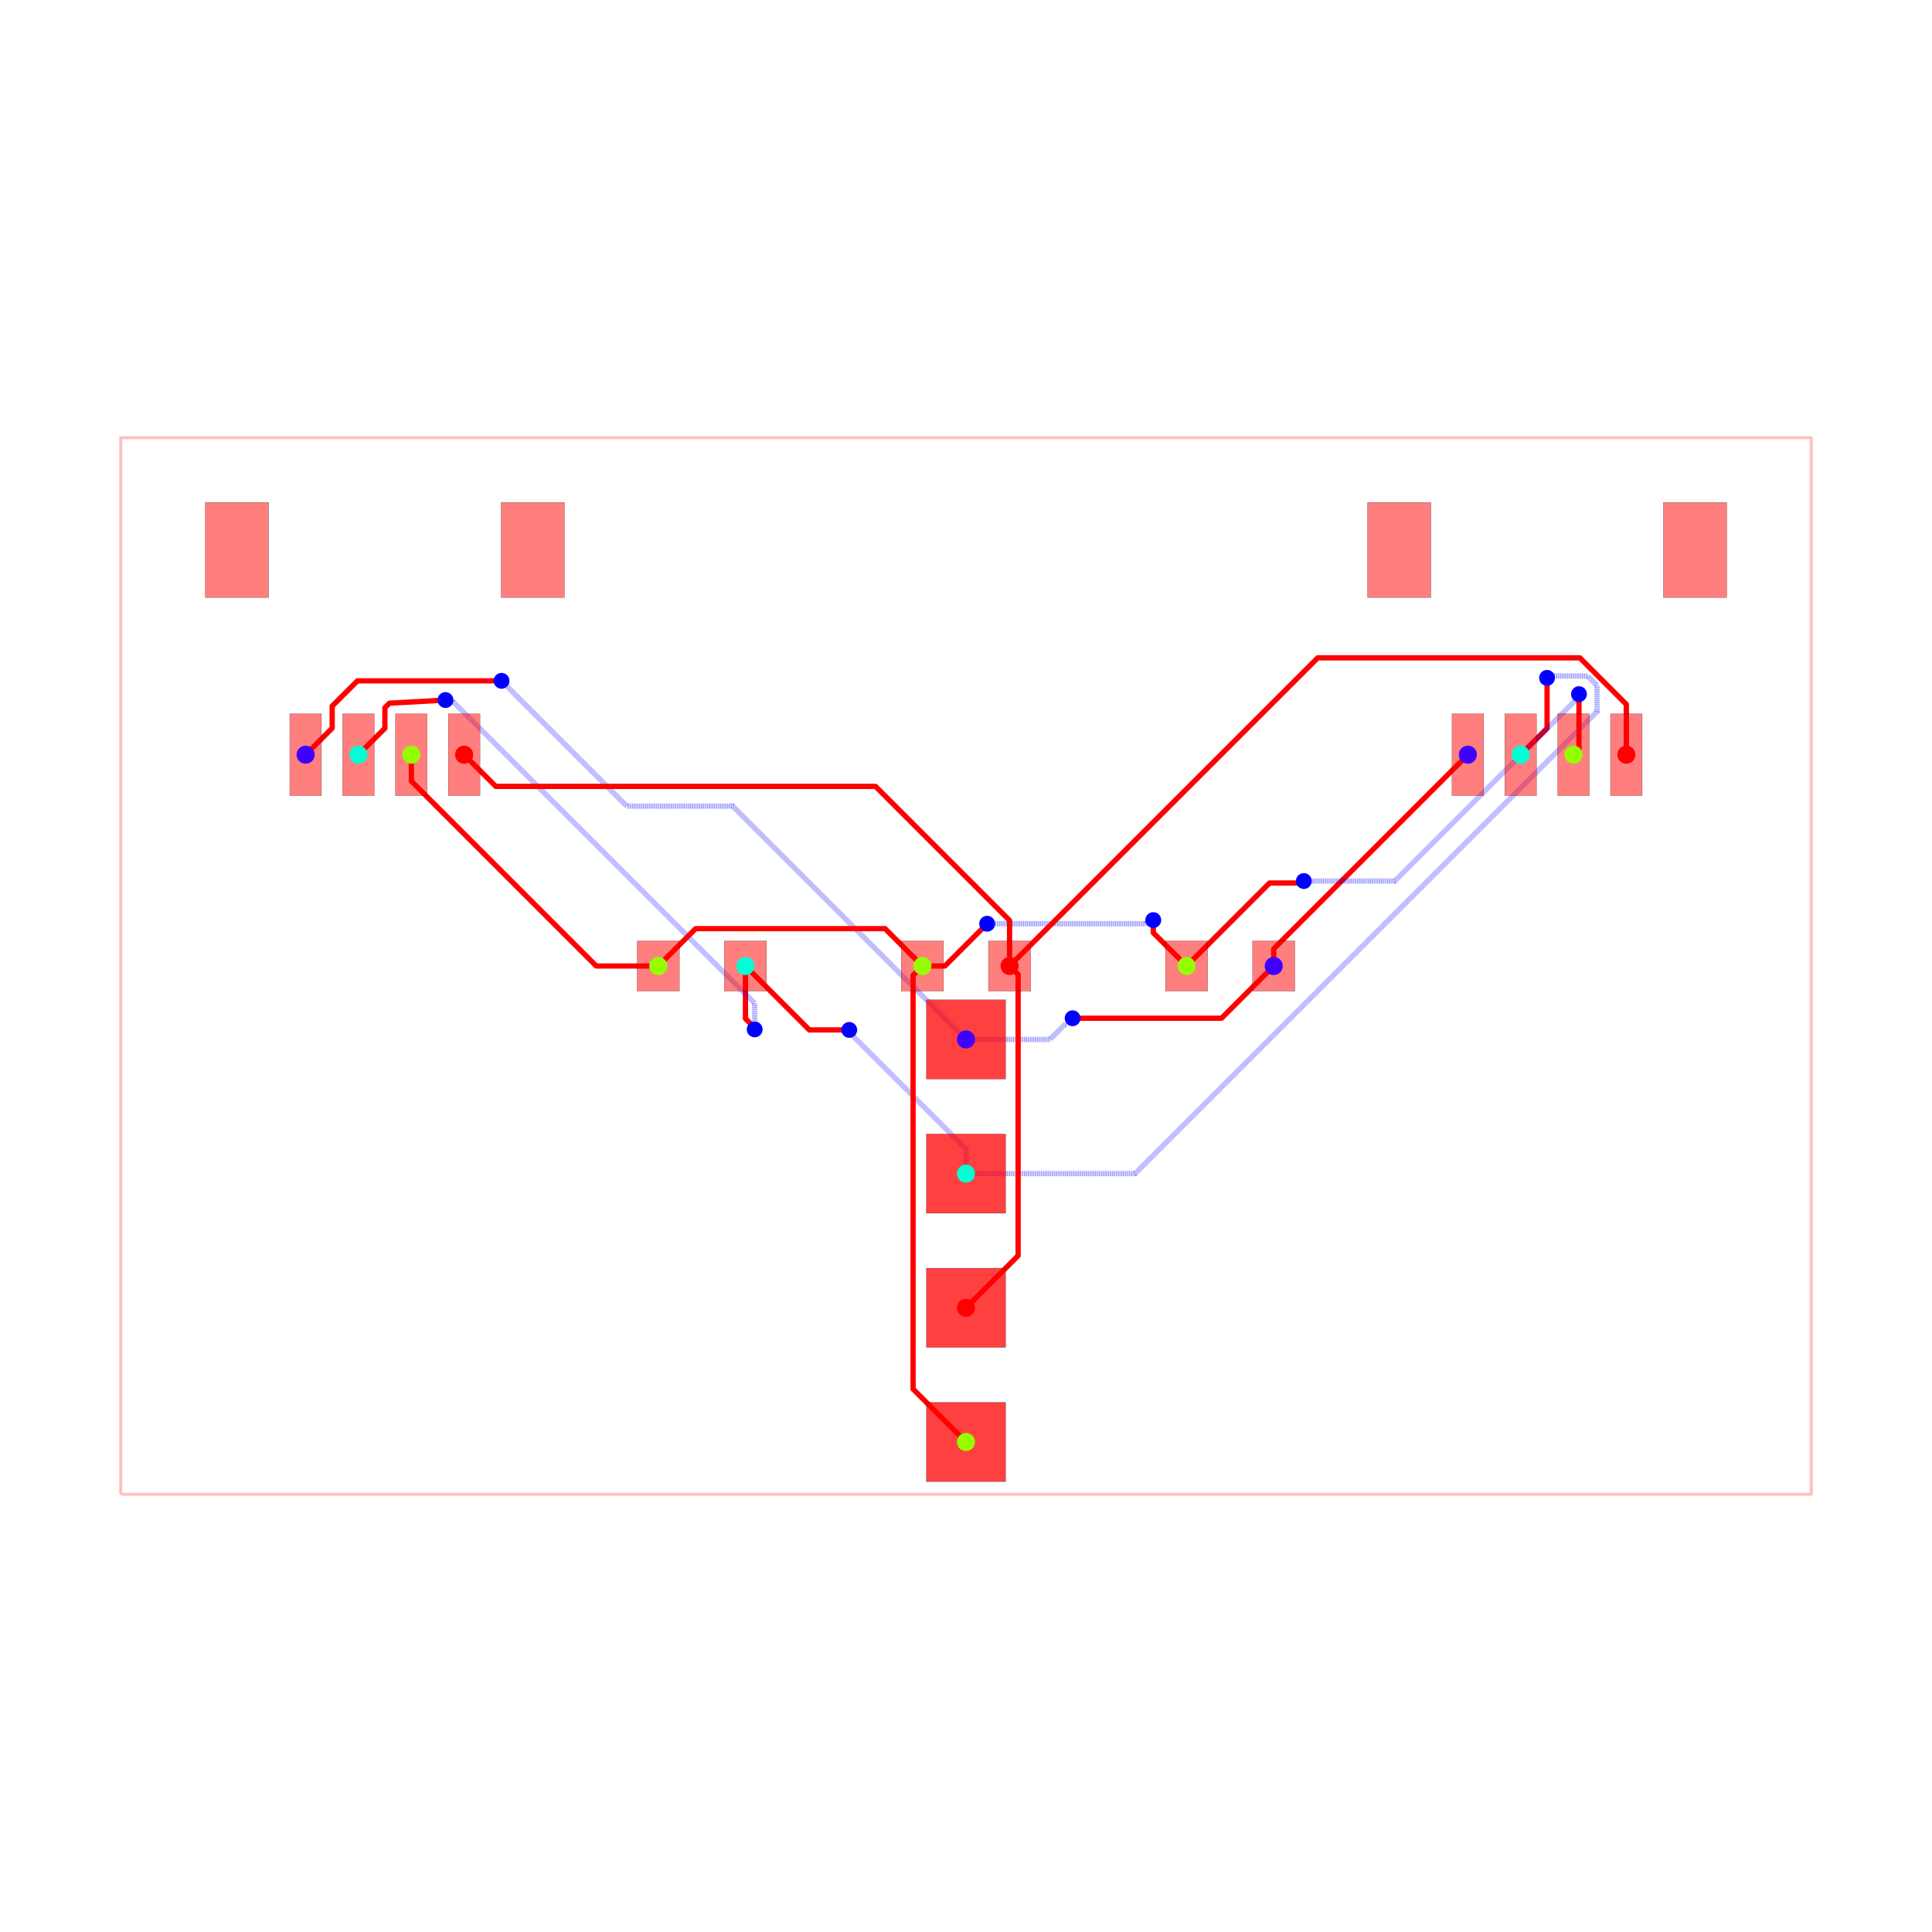
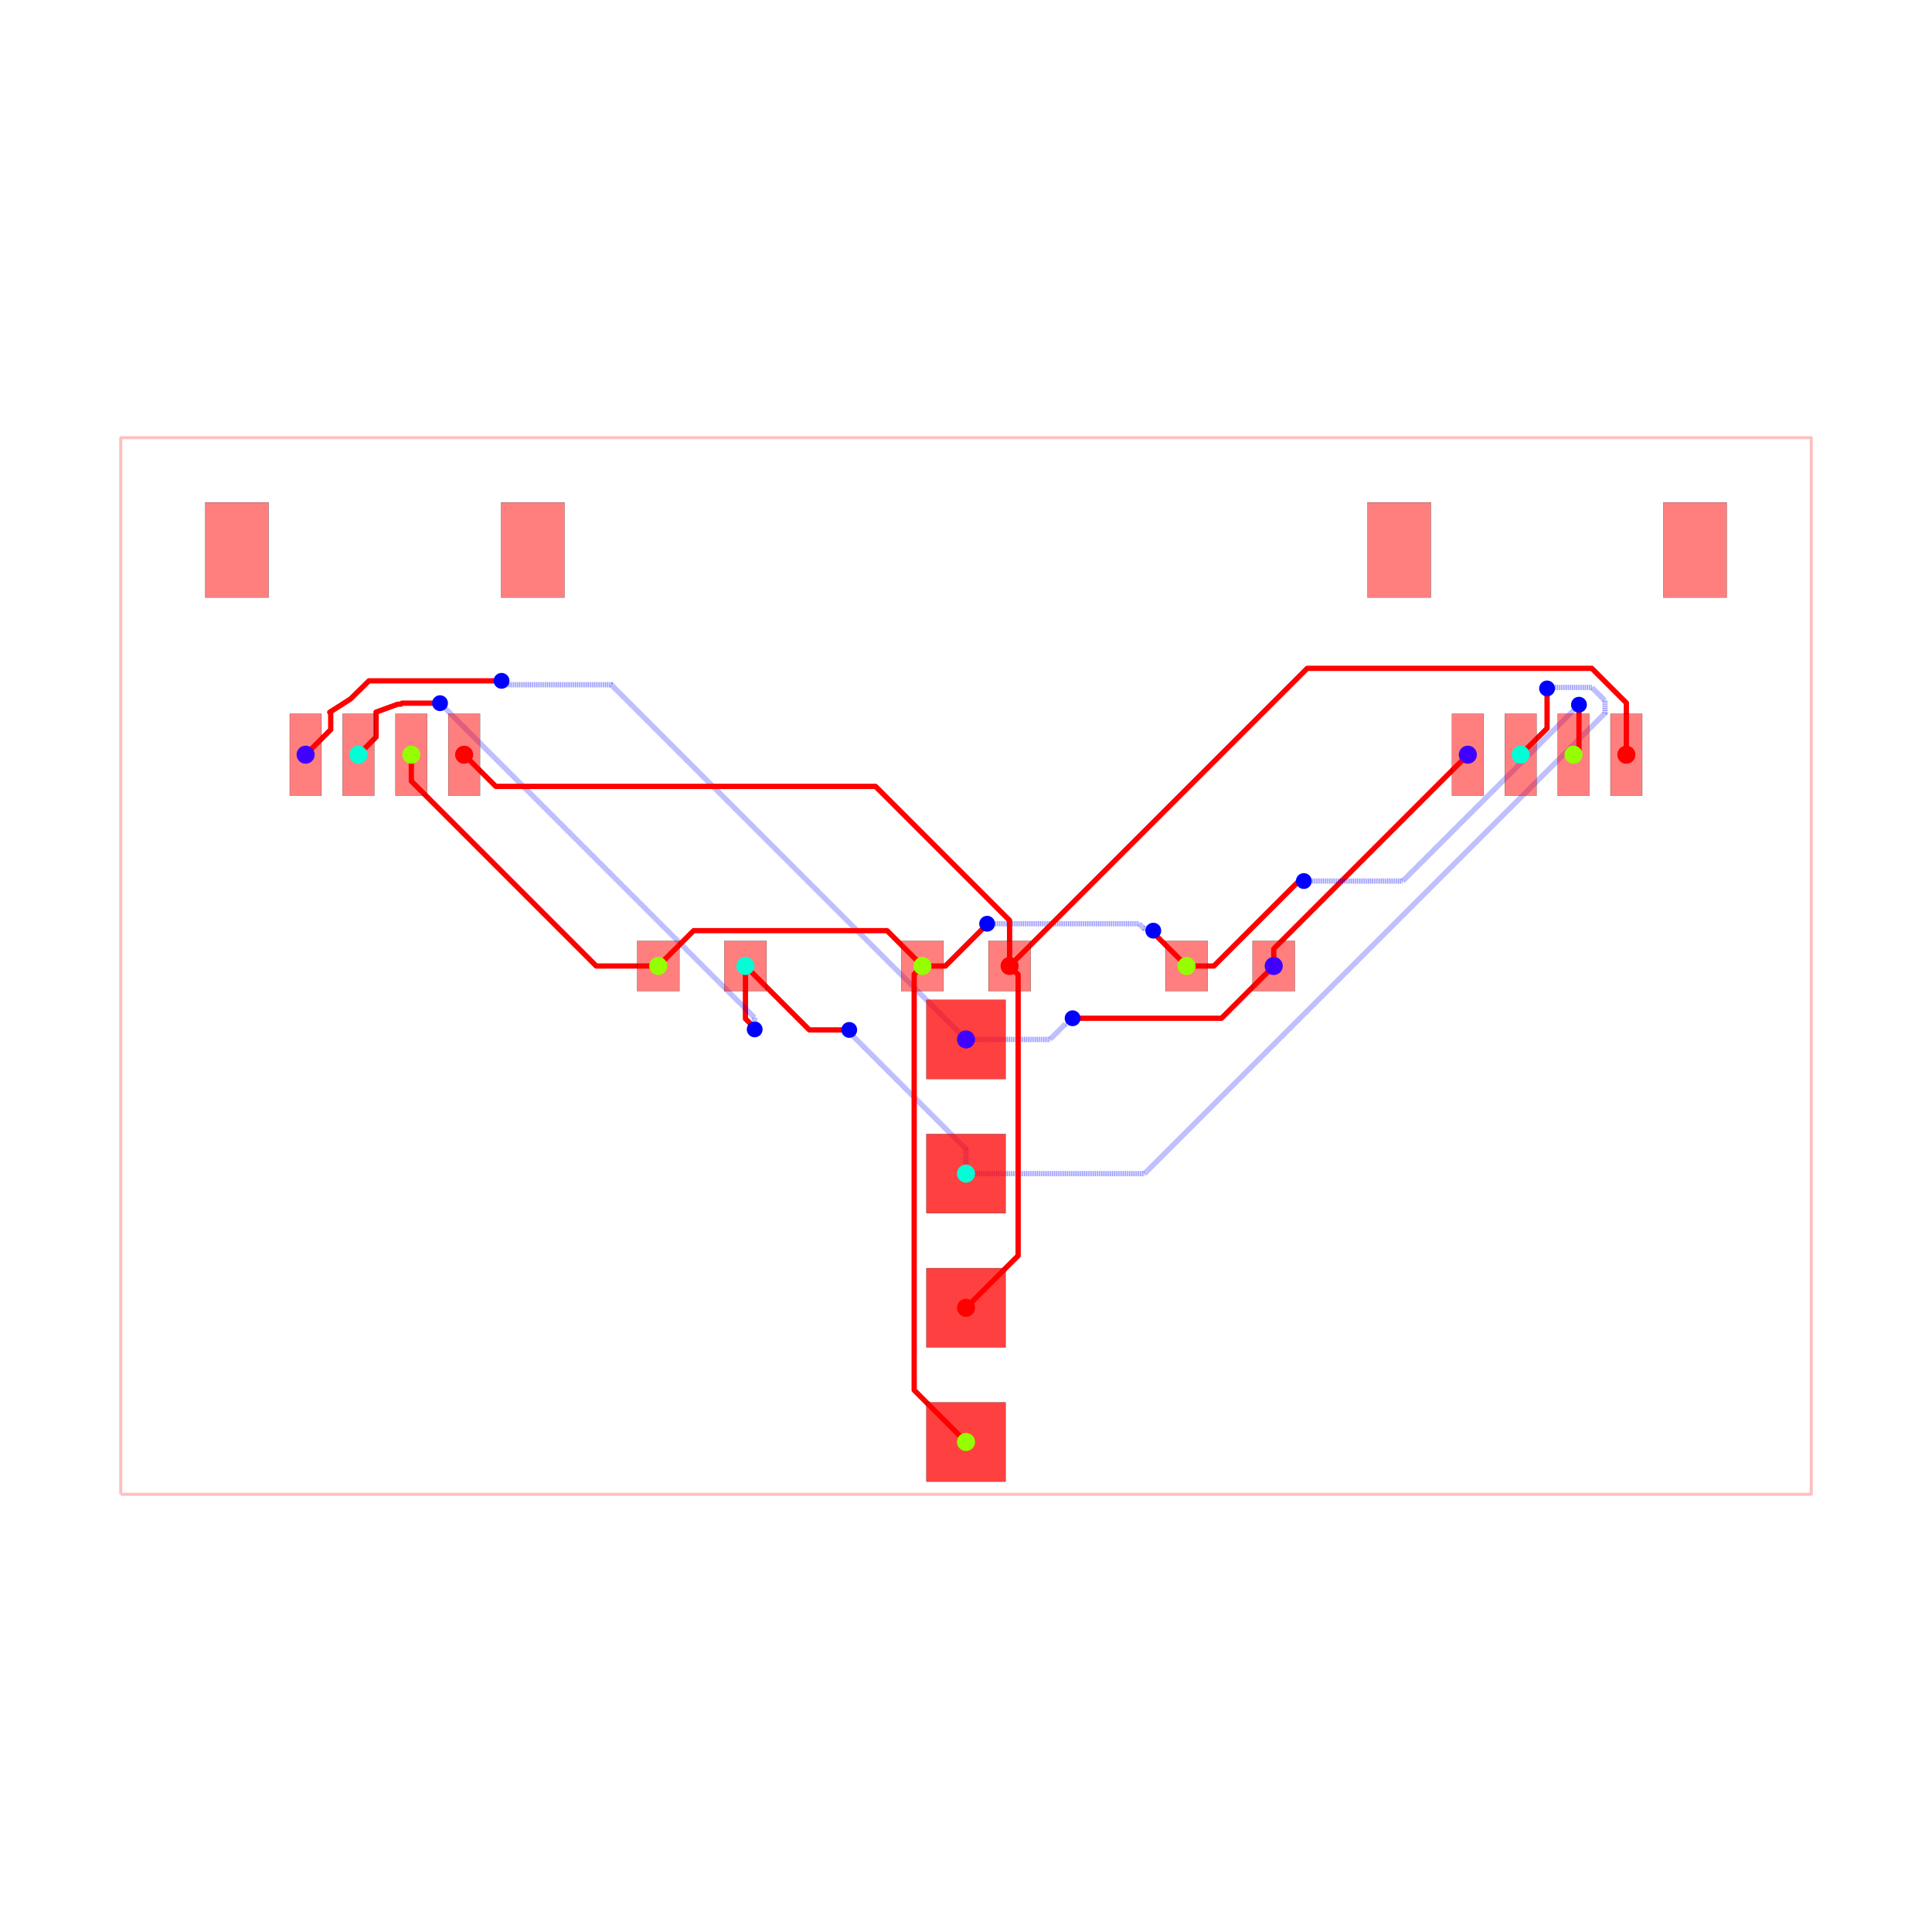
<svg xmlns="http://www.w3.org/2000/svg" width="640" height="640" viewBox="0 0 640 640">
  <rect width="100%" height="100%" fill="white" />
  <g>
    <polyline data-points="-16,-10 16,-10 16,10 -16,10 -16,-10" data-type="line" data-label="" points="40,495 600,495 600,145 40,145 40,495" fill="none" stroke="rgba(255,0,0,0.25)" stroke-linejoin="round" stroke-width="1px" />
  </g>
  <g>
    <polyline data-points="5.825,0 5.825,0.3250000000000002 9.5,4" data-type="line" data-label="" points="421.938,320 421.938,314.312 486.25,250" fill="none" stroke="red" stroke-linejoin="round" stroke-width="1.75" />
  </g>
  <g>
    <polyline data-points="2.3329521523757077e-16,-1.3900000000000001 1.5889111574745176,-1.3900000000000001 1.879539737118841,-1.0993714203556768 1.907628579644323,-1.0993714203556768 2.018,-0.989" data-type="line" data-label="" points="320,344.325 347.806,344.325 352.892,339.239 353.384,339.239 355.315,337.308" fill="none" stroke="rgba(0,0,255,0.5)" stroke-linejoin="round" stroke-width="1.75" stroke-dasharray="0.2 0.2" />
  </g>
  <g>
    <polyline data-points="2.018,-0.989 4.836,-0.989 5.825,0" data-type="line" data-label="" points="355.315,337.308 404.63,337.308 421.938,320" fill="none" stroke="red" stroke-linejoin="round" stroke-width="1.75" />
  </g>
  <g>
-     <polyline data-points="2.3329521523757077e-16,-1.3900000000000001 -4.416192199741701,3.026192199741701 -6.420322645739821,3.026192199741701 -8.718302380395718,5.324171934397598 -8.718302380395718,5.324302380395718 -8.792,5.398" data-type="line" data-label="" points="320,344.325 242.717,267.042 207.644,267.042 167.43,226.827 167.43,226.825 166.14,225.535" fill="none" stroke="rgba(0,0,255,0.5)" stroke-linejoin="round" stroke-width="1.75" stroke-dasharray="0.2 0.2" />
-   </g>
-   <g>
-     <polyline data-points="-8.792,5.398 -11.5196444531938,5.398 -11.997828569795324,4.919815883398476 -11.997828569795324,4.5025407302046645 -12.500377999999955,3.9999913000000333" data-type="line" data-label="" points="166.14,225.535 118.406,225.535 110.038,233.903 110.038,241.206 101.243,250" fill="none" stroke="red" stroke-linejoin="round" stroke-width="1.75" />
-   </g>
-   <g>
-     <polyline data-points="7.776507174585693e-17,-3.93 7.776507174585693e-17,-3.4634084621536196 -2.144809605444386,-1.3185988567092335 -2.144809605444386,-1.2751903945556138 -2.21,-1.21" data-type="line" data-label="" points="320,388.775 320,380.61 282.466,343.075 282.466,342.316 281.325,341.175" fill="none" stroke="rgba(0,0,255,0.5)" stroke-linejoin="round" stroke-width="1.75" stroke-dasharray="0.2 0.2" />
+     <polyline data-points="2.3329521523757077e-16,-1.3900000000000001 -6.714256987188449,5.324256987188448 -8.71825698718845,5.324256987188449 -8.792,5.398" data-type="line" data-label="" points="320,344.325 202.501,226.826 167.431,226.826 166.14,225.535" fill="none" stroke="rgba(0,0,255,0.5)" stroke-linejoin="round" stroke-width="1.75" stroke-dasharray="0.2 0.2" />
+   </g>
+   <g>
+     <polyline data-points="-8.792,5.398 -11.30174914625486,5.398 -11.652136665968515,5.053788586195159 -12.044209306019159,4.803771250510691 -12.025432501783882,4.810440083316445 -12.025432501783882,4.796561465456124 -12.025432501783882,4.474936798216106 -12.500377999999955,3.9999913000000333" data-type="line" data-label="" points="166.14,225.535 122.219,225.535 116.088,231.559 109.226,235.934 109.555,235.817 109.555,236.06 109.555,241.689 101.243,250" fill="none" stroke="red" stroke-linejoin="round" stroke-width="1.75" />
+   </g>
+   <g>
+     <polyline data-points="7.776507174585693e-17,-3.93 7.776507174585693e-17,-3.4650164466009796 -2.1460108680638403,-1.3190055785371393 -2.1460108680638403,-1.2739891319361596 -2.21,-1.21" data-type="line" data-label="" points="320,388.775 320,380.638 282.445,343.083 282.445,342.295 281.325,341.175" fill="none" stroke="rgba(0,0,255,0.5)" stroke-linejoin="round" stroke-width="1.75" stroke-dasharray="0.2 0.2" />
  </g>
  <g>
    <polyline data-points="-2.21,-1.21 -2.965,-1.21 -4.175,0" data-type="line" data-label="" points="281.325,341.175 268.113,341.175 246.938,320" fill="none" stroke="red" stroke-linejoin="round" stroke-width="1.75" />
  </g>
  <g>
-     <polyline data-points="-4.175,0 -4.175,-0.9966102857911585 -3.995999781247593,-1.1756105045435652 -3.995999781247593,-1.195999781247593 -4,-1.2" data-type="line" data-label="" points="246.938,320 246.938,337.441 250.07,340.573 250.07,340.93 250,341" fill="none" stroke="red" stroke-linejoin="round" stroke-width="1.75" />
-   </g>
-   <g>
-     <polyline data-points="-4,-1.2 -4,-0.7052599127119796 -9.700104703565053,4.994844790853073 -9.821155209146927,4.994844790853073 -9.853056397549508,5.034148903608148" data-type="line" data-label="" points="250,341 250,332.342 150.248,232.59 148.13,232.59 147.572,231.902" fill="none" stroke="rgba(0,0,255,0.5)" stroke-linejoin="round" stroke-width="1.75" stroke-dasharray="0.2 0.2" />
-   </g>
-   <g>
-     <polyline data-points="-9.853056397549508,5.034148903608148 -10.91413882876152,4.975 -11,4.88913882876152 -11,4.500371300000097 -11.500380000000064,3.9999913000000333" data-type="line" data-label="" points="147.572,231.902 129.003,232.938 127.5,234.44 127.5,241.244 118.743,250" fill="none" stroke="red" stroke-linejoin="round" stroke-width="1.75" />
-   </g>
-   <g>
-     <polyline data-points="7.776507174585693e-17,-3.93 3.2006524982762112,-3.93 11.944800898651126,4.814148400374915 11.944800898651126,5.312227902058942 11.766896448827694,5.490132351882374 11.081856524314272,5.490132351882374 11.061477200796446,5.5105116754002 11.0555116754002,5.5105116754002 10.999,5.454" data-type="line" data-label="" points="320,388.775 376.011,388.775 529.034,235.752 529.034,227.036 525.921,223.923 513.932,223.923 513.576,223.566 513.471,223.566 512.483,224.555" fill="none" stroke="rgba(0,0,255,0.5)" stroke-linejoin="round" stroke-width="1.75" stroke-dasharray="0.2 0.2" />
-   </g>
-   <g>
-     <polyline data-points="10.999,5.454 10.999,4.4990000000000006 10.5,4" data-type="line" data-label="" points="512.483,224.555 512.483,241.267 503.75,250" fill="none" stroke="red" stroke-linejoin="round" stroke-width="1.75" />
-   </g>
-   <g>
-     <polyline data-points="-0.825,0 -1.5318963696654277,0.7068963696654278 -5.118103630334573,0.7068963696654278 -5.825,0" data-type="line" data-label="" points="305.562,320 293.192,307.629 230.433,307.629 218.062,320" fill="none" stroke="red" stroke-linejoin="round" stroke-width="1.75" />
-   </g>
-   <g>
-     <polyline data-points="-0.825,0 -0.4,0 0.32792096567607953,0.7279209656760796 0.4,0.8" data-type="line" data-label="" points="305.562,320 313,320 325.739,307.261 327,306" fill="none" stroke="red" stroke-linejoin="round" stroke-width="1.75" />
-   </g>
-   <g>
-     <polyline data-points="0.4,0.8 3.3930502936606315,0.8 3.3970647761808843,0.8040144825202529 3.480014482520253,0.8040144825202529 3.545,0.869" data-type="line" data-label="" points="327,306 379.378,306 379.449,305.93 380.9,305.93 382.038,304.793" fill="none" stroke="rgba(0,0,255,0.5)" stroke-linejoin="round" stroke-width="1.75" stroke-dasharray="0.2 0.2" />
-   </g>
-   <g>
-     <polyline data-points="3.545,0.869 3.545,0.6299999999999999 4.175,0" data-type="line" data-label="" points="382.038,304.793 382.038,308.975 393.062,320" fill="none" stroke="red" stroke-linejoin="round" stroke-width="1.75" />
-   </g>
-   <g>
-     <polyline data-points="-5.825,0 -6.999179048127758,0 -10.49906596483945,3.4998869167116937 -10.49906596483945,3.998065964839451 -10.5,3.999" data-type="line" data-label="" points="218.062,320 197.514,320 136.266,258.752 136.266,250.034 136.25,250.017" fill="none" stroke="red" stroke-linejoin="round" stroke-width="1.75" />
-   </g>
-   <g>
-     <polyline data-points="4.175,0 5.746001339064205,1.571001339064205 6.285117424831259,1.571001339064205 6.358001339064204,1.571001339064205 6.395,1.608" data-type="line" data-label="" points="393.062,320 420.555,292.507 429.99,292.507 431.265,292.507 431.913,291.86" fill="none" stroke="red" stroke-linejoin="round" stroke-width="1.75" />
-   </g>
-   <g>
-     <polyline data-points="6.395,1.608 8.116404672887116,1.608 11.600180718625843,5.091776045738728 11.600180718625843,5.143180718625843 11.603,5.146" data-type="line" data-label="" points="431.913,291.86 462.037,291.86 523.003,230.894 523.003,229.994 523.053,229.945" fill="none" stroke="rgba(0,0,255,0.5)" stroke-linejoin="round" stroke-width="1.75" stroke-dasharray="0.2 0.2" />
-   </g>
-   <g>
-     <polyline data-points="11.603,5.146 11.603,4.102 11.5,3.999" data-type="line" data-label="" points="523.053,229.945 523.053,248.215 521.25,250.017" fill="none" stroke="red" stroke-linejoin="round" stroke-width="1.75" />
-   </g>
-   <g>
-     <polyline data-points="-2.3329521523757077e-16,-9.01 -1.0016405613957189,-8.00835943860428 -1.0016405613957189,-0.17664056139571893 -0.825,0" data-type="line" data-label="" points="320,477.675 302.471,460.146 302.471,323.091 305.562,320" fill="none" stroke="red" stroke-linejoin="round" stroke-width="1.75" />
-   </g>
-   <g>
-     <polyline data-points="-7.776507174585693e-17,-6.470000000000001 0.9867098120515737,-5.483290187948427 0.9867098120515737,-0.18270403747042369 0.9867098120515737,-0.16170981205157375 0.825,0" data-type="line" data-label="" points="320,433.225 337.267,415.958 337.267,323.197 337.267,322.83 334.438,320" fill="none" stroke="red" stroke-linejoin="round" stroke-width="1.75" />
-   </g>
-   <g>
-     <polyline data-points="0.825,0 0.825,0.8624969944419072 -1.7125030055580925,3.4 -8.901,3.4 -9.5,3.999" data-type="line" data-label="" points="334.438,320 334.438,304.906 290.031,260.5 164.233,260.5 153.75,250.017" fill="none" stroke="red" stroke-linejoin="round" stroke-width="1.75" />
-   </g>
-   <g>
-     <polyline data-points="0.825,0 6.658295558413959,5.833295558413959 11.619833580456575,5.833295558413959 12.499869999999987,4.953259138870547 12.499869999999987,3.9994833000000654" data-type="line" data-label="" points="334.438,320 436.52,217.917 523.347,217.917 538.748,233.318 538.748,250.009" fill="none" stroke="red" stroke-linejoin="round" stroke-width="1.75" />
+     <polyline data-points="-4.175,0 -4.175,-0.9976439759643159 -3.9967212315028027,-1.175922744461513 -3.9967212315028027,-1.1967212315028026 -4,-1.2" data-type="line" data-label="" points="246.938,320 246.938,337.459 250.057,340.579 250.057,340.943 250,341" fill="none" stroke="red" stroke-linejoin="round" stroke-width="1.75" />
+   </g>
+   <g>
+     <polyline data-points="-4,-1.2 -4,-0.9809169065934533 -9.919634043732724,4.938717137139271 -9.955916906593453,4.975" data-type="line" data-label="" points="250,341 250,337.166 146.406,233.572 145.771,232.938" fill="none" stroke="rgba(0,0,255,0.5)" stroke-linejoin="round" stroke-width="1.75" stroke-dasharray="0.2 0.2" />
+   </g>
+   <g>
+     <polyline data-points="-9.955916906593453,4.975 -10.67725316715044,4.975 -10.696036867779071,4.956216299371369 -10.756089740060856,4.955895918504823 -11.169089740060857,4.8048959185048234 -11.166612612511111,4.800251213688046 -11.166612612511111,4.333758687488986 -11.500380000000064,3.9999913000000333" data-type="line" data-label="" points="145.771,232.938 133.148,232.938 132.819,233.266 131.768,233.272 124.541,235.914 124.584,235.996 124.584,244.159 118.743,250" fill="none" stroke="red" stroke-linejoin="round" stroke-width="1.75" />
+   </g>
+   <g>
+     <polyline data-points="7.776507174585693e-17,-3.93 3.3801229425306953,-3.93 12.095606110946296,4.785483168415601 12.095606110946296,5.022967830105177 11.910244326400045,5.2083296146514275 11.845556884430287,5.2730170566211845 11.187502297685382,5.2730170566211845 11.018017056621186,5.2730170566211845 10.999,5.254" data-type="line" data-label="" points="320,388.775 379.152,388.775 531.673,236.254 531.673,232.098 528.429,228.854 527.297,227.722 515.781,227.722 512.815,227.722 512.483,228.055" fill="none" stroke="rgba(0,0,255,0.5)" stroke-linejoin="round" stroke-width="1.75" stroke-dasharray="0.2 0.2" />
+   </g>
+   <g>
+     <polyline data-points="10.999,5.254 10.999,4.4990000000000006 10.5,4" data-type="line" data-label="" points="512.483,228.055 512.483,241.267 503.75,250" fill="none" stroke="red" stroke-linejoin="round" stroke-width="1.75" />
+   </g>
+   <g>
+     <polyline data-points="-0.825,0 -1.4940181519941973,0.6690181519941972 -5.10243255427303,0.6690181519941972 -5.155981848005803,0.6690181519941972 -5.825,0" data-type="line" data-label="" points="305.562,320 293.855,308.292 230.707,308.292 229.77,308.292 218.062,320" fill="none" stroke="red" stroke-linejoin="round" stroke-width="1.75" />
+   </g>
+   <g>
+     <polyline data-points="-0.825,0 -0.389756149419893,0 0.35303820314764023,0.7427943525675332 0.35303820314764023,0.7530382031476403 0.4,0.8" data-type="line" data-label="" points="305.562,320 313.179,320 326.178,307.001 326.178,306.822 327,306" fill="none" stroke="red" stroke-linejoin="round" stroke-width="1.75" />
+   </g>
+   <g>
+     <polyline data-points="0.4,0.8 3.277078124084096,0.8 3.363287703977603,0.713790420106493 3.500209579893507,0.713790420106493 3.545,0.669" data-type="line" data-label="" points="327,306 377.349,306 378.858,307.509 381.254,307.509 382.038,308.293" fill="none" stroke="rgba(0,0,255,0.5)" stroke-linejoin="round" stroke-width="1.75" stroke-dasharray="0.2 0.2" />
+   </g>
+   <g>
+     <polyline data-points="3.545,0.669 3.545,0.6299999999999999 4.175,0" data-type="line" data-label="" points="382.038,308.293 382.038,308.975 393.062,320" fill="none" stroke="red" stroke-linejoin="round" stroke-width="1.75" />
+   </g>
+   <g>
+     <polyline data-points="-5.825,0 -6.999777191401725,0 -10.49948890746363,3.4997117160619062 -10.49948890746363,3.998488907463631 -10.5,3.999" data-type="line" data-label="" points="218.062,320 197.504,320 136.259,258.755 136.259,250.026 136.25,250.017" fill="none" stroke="red" stroke-linejoin="round" stroke-width="1.75" />
+   </g>
+   <g>
+     <polyline data-points="4.175,0 4.69237243379008,0 6.278835872104918,1.5864634383148384 6.373463438314838,1.5864634383148384 6.395,1.608" data-type="line" data-label="" points="393.062,320 402.117,320 429.88,292.237 431.536,292.237 431.913,291.86" fill="none" stroke="red" stroke-linejoin="round" stroke-width="1.75" />
+   </g>
+   <g>
+     <polyline data-points="6.395,1.608 8.26751353705925,1.608 11.600736196217252,4.941222659158003 11.600736196217252,4.943736196217252 11.603,4.946" data-type="line" data-label="" points="431.913,291.86 464.681,291.86 523.013,233.529 523.013,233.485 523.053,233.445" fill="none" stroke="rgba(0,0,255,0.5)" stroke-linejoin="round" stroke-width="1.75" stroke-dasharray="0.2 0.2" />
+   </g>
+   <g>
+     <polyline data-points="11.603,4.946 11.603,4.102 11.5,3.999" data-type="line" data-label="" points="523.053,233.445 523.053,248.215 521.25,250.017" fill="none" stroke="red" stroke-linejoin="round" stroke-width="1.75" />
+   </g>
+   <g>
+     <polyline data-points="-2.3329521523757077e-16,-9.01 -0.9809490238740776,-8.029050976125923 -0.9809490238740776,-0.18490376862002922 -0.9809490238740776,-0.1559490238740776 -0.825,0" data-type="line" data-label="" points="320,477.675 302.833,460.508 302.833,323.236 302.833,322.729 305.562,320" fill="none" stroke="red" stroke-linejoin="round" stroke-width="1.75" />
+   </g>
+   <g>
+     <polyline data-points="-7.776507174585693e-17,-6.470000000000001 0.9867740094617942,-5.483225990538206 0.9867740094617942,-0.18267751001327914 0.9867740094617942,-0.1617740094617942 0.825,0" data-type="line" data-label="" points="320,433.225 337.269,415.956 337.269,323.197 337.269,322.831 334.438,320" fill="none" stroke="red" stroke-linejoin="round" stroke-width="1.75" />
+   </g>
+   <g>
+     <polyline data-points="0.825,0 0.825,0.8624862938230811 -1.712513706176919,3.4 -8.901,3.4 -9.5,3.999" data-type="line" data-label="" points="334.438,320 334.438,304.906 290.031,260.5 164.233,260.5 153.75,250.017" fill="none" stroke="red" stroke-linejoin="round" stroke-width="1.75" />
+   </g>
+   <g>
+     <polyline data-points="0.825,0 6.459607256749821,5.63460725674982 11.845913961088034,5.63460725674982 12.499869999999987,4.980651217837867 12.499869999999987,3.9994833000000654" data-type="line" data-label="" points="334.438,320 433.043,221.394 527.303,221.394 538.748,232.839 538.748,250.009" fill="none" stroke="red" stroke-linejoin="round" stroke-width="1.75" />
  </g>
  <g>
    <rect data-type="rect" data-label="top source_net_1" data-x="-10.500127999999904" data-y="3.9994833000000654" x="130.998" y="236.446" width="10.5" height="27.125" fill="rgba(255,0,0,0.5)" stroke="black" stroke-width="0.057" />
  </g>
  <g>
    <rect data-type="rect" data-label="top source_net_0" data-x="-9.500130000000013" data-y="3.9994833000000654" x="148.498" y="236.446" width="10.5" height="27.125" fill="rgba(255,0,0,0.5)" stroke="black" stroke-width="0.057" />
  </g>
  <g>
    <rect data-type="rect" data-label="top source_net_3" data-x="-12.500377999999955" data-y="3.9999913000000333" x="95.993" y="236.438" width="10.5" height="27.125" fill="rgba(255,0,0,0.5)" stroke="black" stroke-width="0.057" />
  </g>
  <g>
    <rect data-type="rect" data-label="top source_net_2" data-x="-11.500380000000064" data-y="3.9999913000000333" x="113.493" y="236.438" width="10.5" height="27.125" fill="rgba(255,0,0,0.5)" stroke="black" stroke-width="0.057" />
  </g>
  <g>
    <rect data-type="rect" data-label="top" data-x="-8.199903999999947" data-y="7.875015299999973" x="166.002" y="166.437" width="21" height="31.5" fill="rgba(255,0,0,0.5)" stroke="black" stroke-width="0.057" />
  </g>
  <g>
    <rect data-type="rect" data-label="top" data-x="-13.800096000000053" data-y="7.875523300000054" x="67.998" y="166.428" width="21" height="31.5" fill="rgba(255,0,0,0.5)" stroke="black" stroke-width="0.057" />
  </g>
  <g>
    <rect data-type="rect" data-label="top source_net_1" data-x="11.499872000000096" data-y="3.9994833000000654" x="515.998" y="236.446" width="10.5" height="27.125" fill="rgba(255,0,0,0.5)" stroke="black" stroke-width="0.057" />
  </g>
  <g>
    <rect data-type="rect" data-label="top source_net_0" data-x="12.499869999999987" data-y="3.9994833000000654" x="533.498" y="236.446" width="10.5" height="27.125" fill="rgba(255,0,0,0.5)" stroke="black" stroke-width="0.057" />
  </g>
  <g>
    <rect data-type="rect" data-label="top source_net_3" data-x="9.499622000000045" data-y="3.9999913000000333" x="480.993" y="236.438" width="10.5" height="27.125" fill="rgba(255,0,0,0.5)" stroke="black" stroke-width="0.057" />
  </g>
  <g>
    <rect data-type="rect" data-label="top source_net_2" data-x="10.499619999999936" data-y="3.9999913000000333" x="498.493" y="236.438" width="10.5" height="27.125" fill="rgba(255,0,0,0.5)" stroke="black" stroke-width="0.057" />
  </g>
  <g>
    <rect data-type="rect" data-label="top" data-x="13.800096000000053" data-y="7.875015299999973" x="551.002" y="166.437" width="21" height="31.5" fill="rgba(255,0,0,0.5)" stroke="black" stroke-width="0.057" />
  </g>
  <g>
    <rect data-type="rect" data-label="top" data-x="8.199903999999947" data-y="7.875523300000054" x="452.998" y="166.428" width="21" height="31.5" fill="rgba(255,0,0,0.5)" stroke="black" stroke-width="0.057" />
  </g>
  <g>
    <rect data-type="rect" data-label="top source_net_1" data-x="-5.825" data-y="0" x="211.062" y="311.688" width="14" height="16.625" fill="rgba(255,0,0,0.5)" stroke="black" stroke-width="0.057" />
  </g>
  <g>
    <rect data-type="rect" data-label="top source_net_2" data-x="-4.175" data-y="0" x="239.938" y="311.688" width="14" height="16.625" fill="rgba(255,0,0,0.5)" stroke="black" stroke-width="0.057" />
  </g>
  <g>
    <rect data-type="rect" data-label="top source_net_1" data-x="4.175" data-y="0" x="386.062" y="311.688" width="14" height="16.625" fill="rgba(255,0,0,0.5)" stroke="black" stroke-width="0.057" />
  </g>
  <g>
    <rect data-type="rect" data-label="top source_net_3" data-x="5.825" data-y="0" x="414.938" y="311.688" width="14" height="16.625" fill="rgba(255,0,0,0.5)" stroke="black" stroke-width="0.057" />
  </g>
  <g>
    <rect data-type="rect" data-label="top source_net_1" data-x="-0.825" data-y="0" x="298.562" y="311.688" width="14" height="16.625" fill="rgba(255,0,0,0.5)" stroke="black" stroke-width="0.057" />
  </g>
  <g>
    <rect data-type="rect" data-label="top source_net_0" data-x="0.825" data-y="0" x="327.438" y="311.688" width="14" height="16.625" fill="rgba(255,0,0,0.5)" stroke="black" stroke-width="0.057" />
  </g>
  <g>
    <rect data-type="rect" data-label="top source_net_1 bottom source_net_1" data-x="-2.3329521523757077e-16" data-y="-9.01" x="306.875" y="464.55" width="26.25" height="26.25" fill="rgba(255,0,0,0.75)" stroke="black" stroke-width="0.057" />
  </g>
  <g>
    <rect data-type="rect" data-label="top source_net_0 bottom source_net_0" data-x="-7.776507174585693e-17" data-y="-6.470000000000001" x="306.875" y="420.1" width="26.25" height="26.25" fill="rgba(255,0,0,0.75)" stroke="black" stroke-width="0.057" />
  </g>
  <g>
    <rect data-type="rect" data-label="top source_net_2 bottom source_net_2" data-x="7.776507174585693e-17" data-y="-3.93" x="306.875" y="375.65" width="26.25" height="26.25" fill="rgba(255,0,0,0.75)" stroke="black" stroke-width="0.057" />
  </g>
  <g>
    <rect data-type="rect" data-label="top source_net_3 bottom source_net_3" data-x="2.3329521523757077e-16" data-y="-1.3900000000000001" x="306.875" y="331.2" width="26.25" height="26.25" fill="rgba(255,0,0,0.75)" stroke="black" stroke-width="0.057" />
  </g>
  <circle data-type="circle" data-label="" data-x="2.018" data-y="-0.989" cx="355.315" cy="337.308" r="2.625" fill="blue" stroke="none" stroke-width="0.057" />
  <circle data-type="circle" data-label="" data-x="-8.792" data-y="5.398" cx="166.14" cy="225.535" r="2.625" fill="blue" stroke="none" stroke-width="0.057" />
  <circle data-type="circle" data-label="" data-x="-2.21" data-y="-1.21" cx="281.325" cy="341.175" r="2.625" fill="blue" stroke="none" stroke-width="0.057" />
  <circle data-type="circle" data-label="" data-x="-4" data-y="-1.2" cx="250" cy="341" r="2.625" fill="blue" stroke="none" stroke-width="0.057" />
-   <circle data-type="circle" data-label="" data-x="-9.853056397549508" data-y="5.034148903608148" cx="147.572" cy="231.902" r="2.625" fill="blue" stroke="none" stroke-width="0.057" />
-   <circle data-type="circle" data-label="" data-x="10.999" data-y="5.454" cx="512.483" cy="224.555" r="2.625" fill="blue" stroke="none" stroke-width="0.057" />
+   <circle data-type="circle" data-label="" data-x="-9.955916906593453" data-y="4.975" cx="145.771" cy="232.938" r="2.625" fill="blue" stroke="none" stroke-width="0.057" />
+   <circle data-type="circle" data-label="" data-x="10.999" data-y="5.254" cx="512.483" cy="228.055" r="2.625" fill="blue" stroke="none" stroke-width="0.057" />
  <circle data-type="circle" data-label="" data-x="0.4" data-y="0.8" cx="327" cy="306" r="2.625" fill="blue" stroke="none" stroke-width="0.057" />
-   <circle data-type="circle" data-label="" data-x="3.545" data-y="0.869" cx="382.038" cy="304.793" r="2.625" fill="blue" stroke="none" stroke-width="0.057" />
+   <circle data-type="circle" data-label="" data-x="3.545" data-y="0.669" cx="382.038" cy="308.293" r="2.625" fill="blue" stroke="none" stroke-width="0.057" />
  <circle data-type="circle" data-label="" data-x="6.395" data-y="1.608" cx="431.913" cy="291.86" r="2.625" fill="blue" stroke="none" stroke-width="0.057" />
-   <circle data-type="circle" data-label="" data-x="11.603" data-y="5.146" cx="523.053" cy="229.945" r="2.625" fill="blue" stroke="none" stroke-width="0.057" />
+   <circle data-type="circle" data-label="" data-x="11.603" data-y="4.946" cx="523.053" cy="233.445" r="2.625" fill="blue" stroke="none" stroke-width="0.057" />
  <g>
    <circle data-type="point" data-label="source_net_0 source_net_0 top" data-x="-9.500130000000013" data-y="3.9994833000000654" cx="153.748" cy="250.009" r="3" fill="hsl(0, 100%, 50%)" />
  </g>
  <g>
    <circle data-type="point" data-label="source_net_0 source_net_0 top" data-x="12.499869999999987" data-y="3.9994833000000654" cx="538.748" cy="250.009" r="3" fill="hsl(0, 100%, 50%)" />
  </g>
  <g>
    <circle data-type="point" data-label="source_net_0 source_net_0 top" data-x="-7.776507174585693e-17" data-y="-6.470000000000001" cx="320" cy="433.225" r="3" fill="hsl(0, 100%, 50%)" />
  </g>
  <g>
    <circle data-type="point" data-label="source_net_0 source_net_0 top" data-x="0.825" data-y="0" cx="334.438" cy="320" r="3" fill="hsl(0, 100%, 50%)" />
  </g>
  <g>
    <circle data-type="point" data-label="source_net_1 source_net_1 top" data-x="-10.500127999999904" data-y="3.9994833000000654" cx="136.248" cy="250.009" r="3" fill="hsl(85, 100%, 50%)" />
  </g>
  <g>
    <circle data-type="point" data-label="source_net_1 source_net_1 top" data-x="11.499872000000096" data-y="3.9994833000000654" cx="521.248" cy="250.009" r="3" fill="hsl(85, 100%, 50%)" />
  </g>
  <g>
    <circle data-type="point" data-label="source_net_1 source_net_1 top" data-x="-2.3329521523757077e-16" data-y="-9.01" cx="320" cy="477.675" r="3" fill="hsl(85, 100%, 50%)" />
  </g>
  <g>
    <circle data-type="point" data-label="source_net_1 source_net_1 top" data-x="-5.825" data-y="0" cx="218.062" cy="320" r="3" fill="hsl(85, 100%, 50%)" />
  </g>
  <g>
    <circle data-type="point" data-label="source_net_1 source_net_1 top" data-x="4.175" data-y="0" cx="393.062" cy="320" r="3" fill="hsl(85, 100%, 50%)" />
  </g>
  <g>
    <circle data-type="point" data-label="source_net_1 source_net_1 top" data-x="-0.825" data-y="0" cx="305.562" cy="320" r="3" fill="hsl(85, 100%, 50%)" />
  </g>
  <g>
    <circle data-type="point" data-label="source_net_2 source_net_2 top" data-x="-11.500380000000064" data-y="3.9999913000000333" cx="118.743" cy="250" r="3" fill="hsl(170, 100%, 50%)" />
  </g>
  <g>
    <circle data-type="point" data-label="source_net_2 source_net_2 top" data-x="10.499619999999936" data-y="3.9999913000000333" cx="503.743" cy="250" r="3" fill="hsl(170, 100%, 50%)" />
  </g>
  <g>
    <circle data-type="point" data-label="source_net_2 source_net_2 top" data-x="7.776507174585693e-17" data-y="-3.93" cx="320" cy="388.775" r="3" fill="hsl(170, 100%, 50%)" />
  </g>
  <g>
    <circle data-type="point" data-label="source_net_2 source_net_2 top" data-x="-4.175" data-y="0" cx="246.938" cy="320" r="3" fill="hsl(170, 100%, 50%)" />
  </g>
  <g>
    <circle data-type="point" data-label="source_net_3 source_net_3 top" data-x="-12.500377999999955" data-y="3.9999913000000333" cx="101.243" cy="250" r="3" fill="hsl(255, 100%, 50%)" />
  </g>
  <g>
    <circle data-type="point" data-label="source_net_3 source_net_3 top" data-x="9.499622000000045" data-y="3.9999913000000333" cx="486.243" cy="250" r="3" fill="hsl(255, 100%, 50%)" />
  </g>
  <g>
    <circle data-type="point" data-label="source_net_3 source_net_3 top" data-x="2.3329521523757077e-16" data-y="-1.3900000000000001" cx="320" cy="344.325" r="3" fill="hsl(255, 100%, 50%)" />
  </g>
  <g>
    <circle data-type="point" data-label="source_net_3 source_net_3 top" data-x="5.825" data-y="0" cx="421.938" cy="320" r="3" fill="hsl(255, 100%, 50%)" />
  </g>
  <g id="crosshair" style="display: none">
    <line id="crosshair-h" y1="0" y2="640" stroke="#666" stroke-width="0.5" />
    <line id="crosshair-v" x1="0" x2="640" stroke="#666" stroke-width="0.5" />
    <text id="coordinates" font-family="monospace" font-size="12" fill="#666" />
  </g>
</svg>
